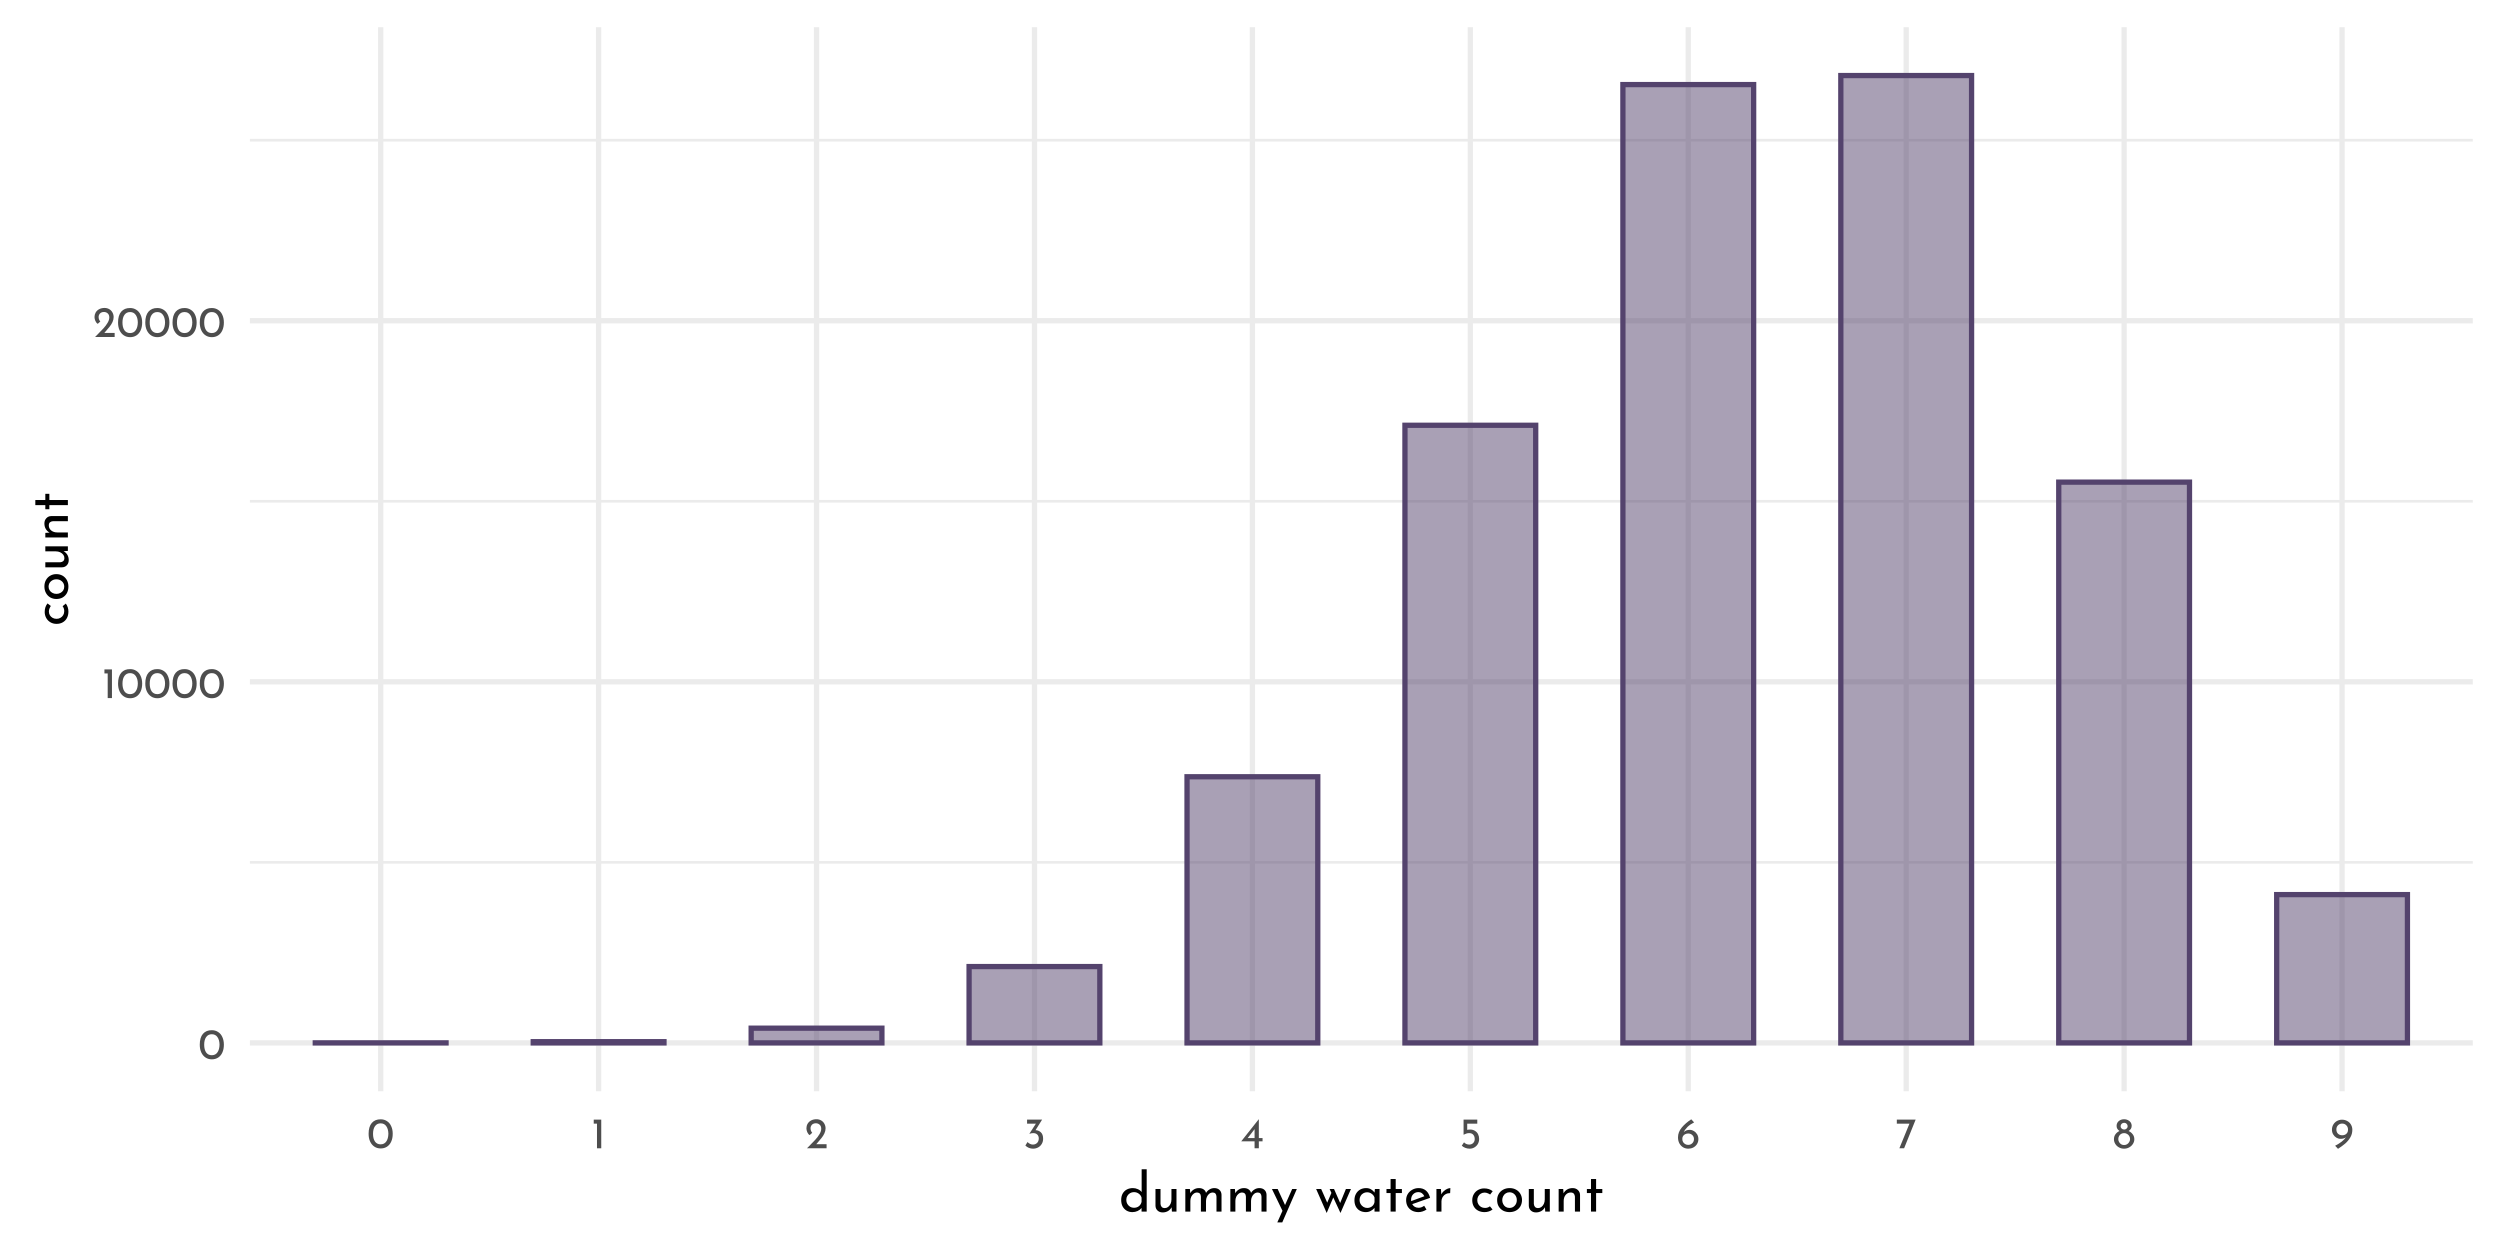
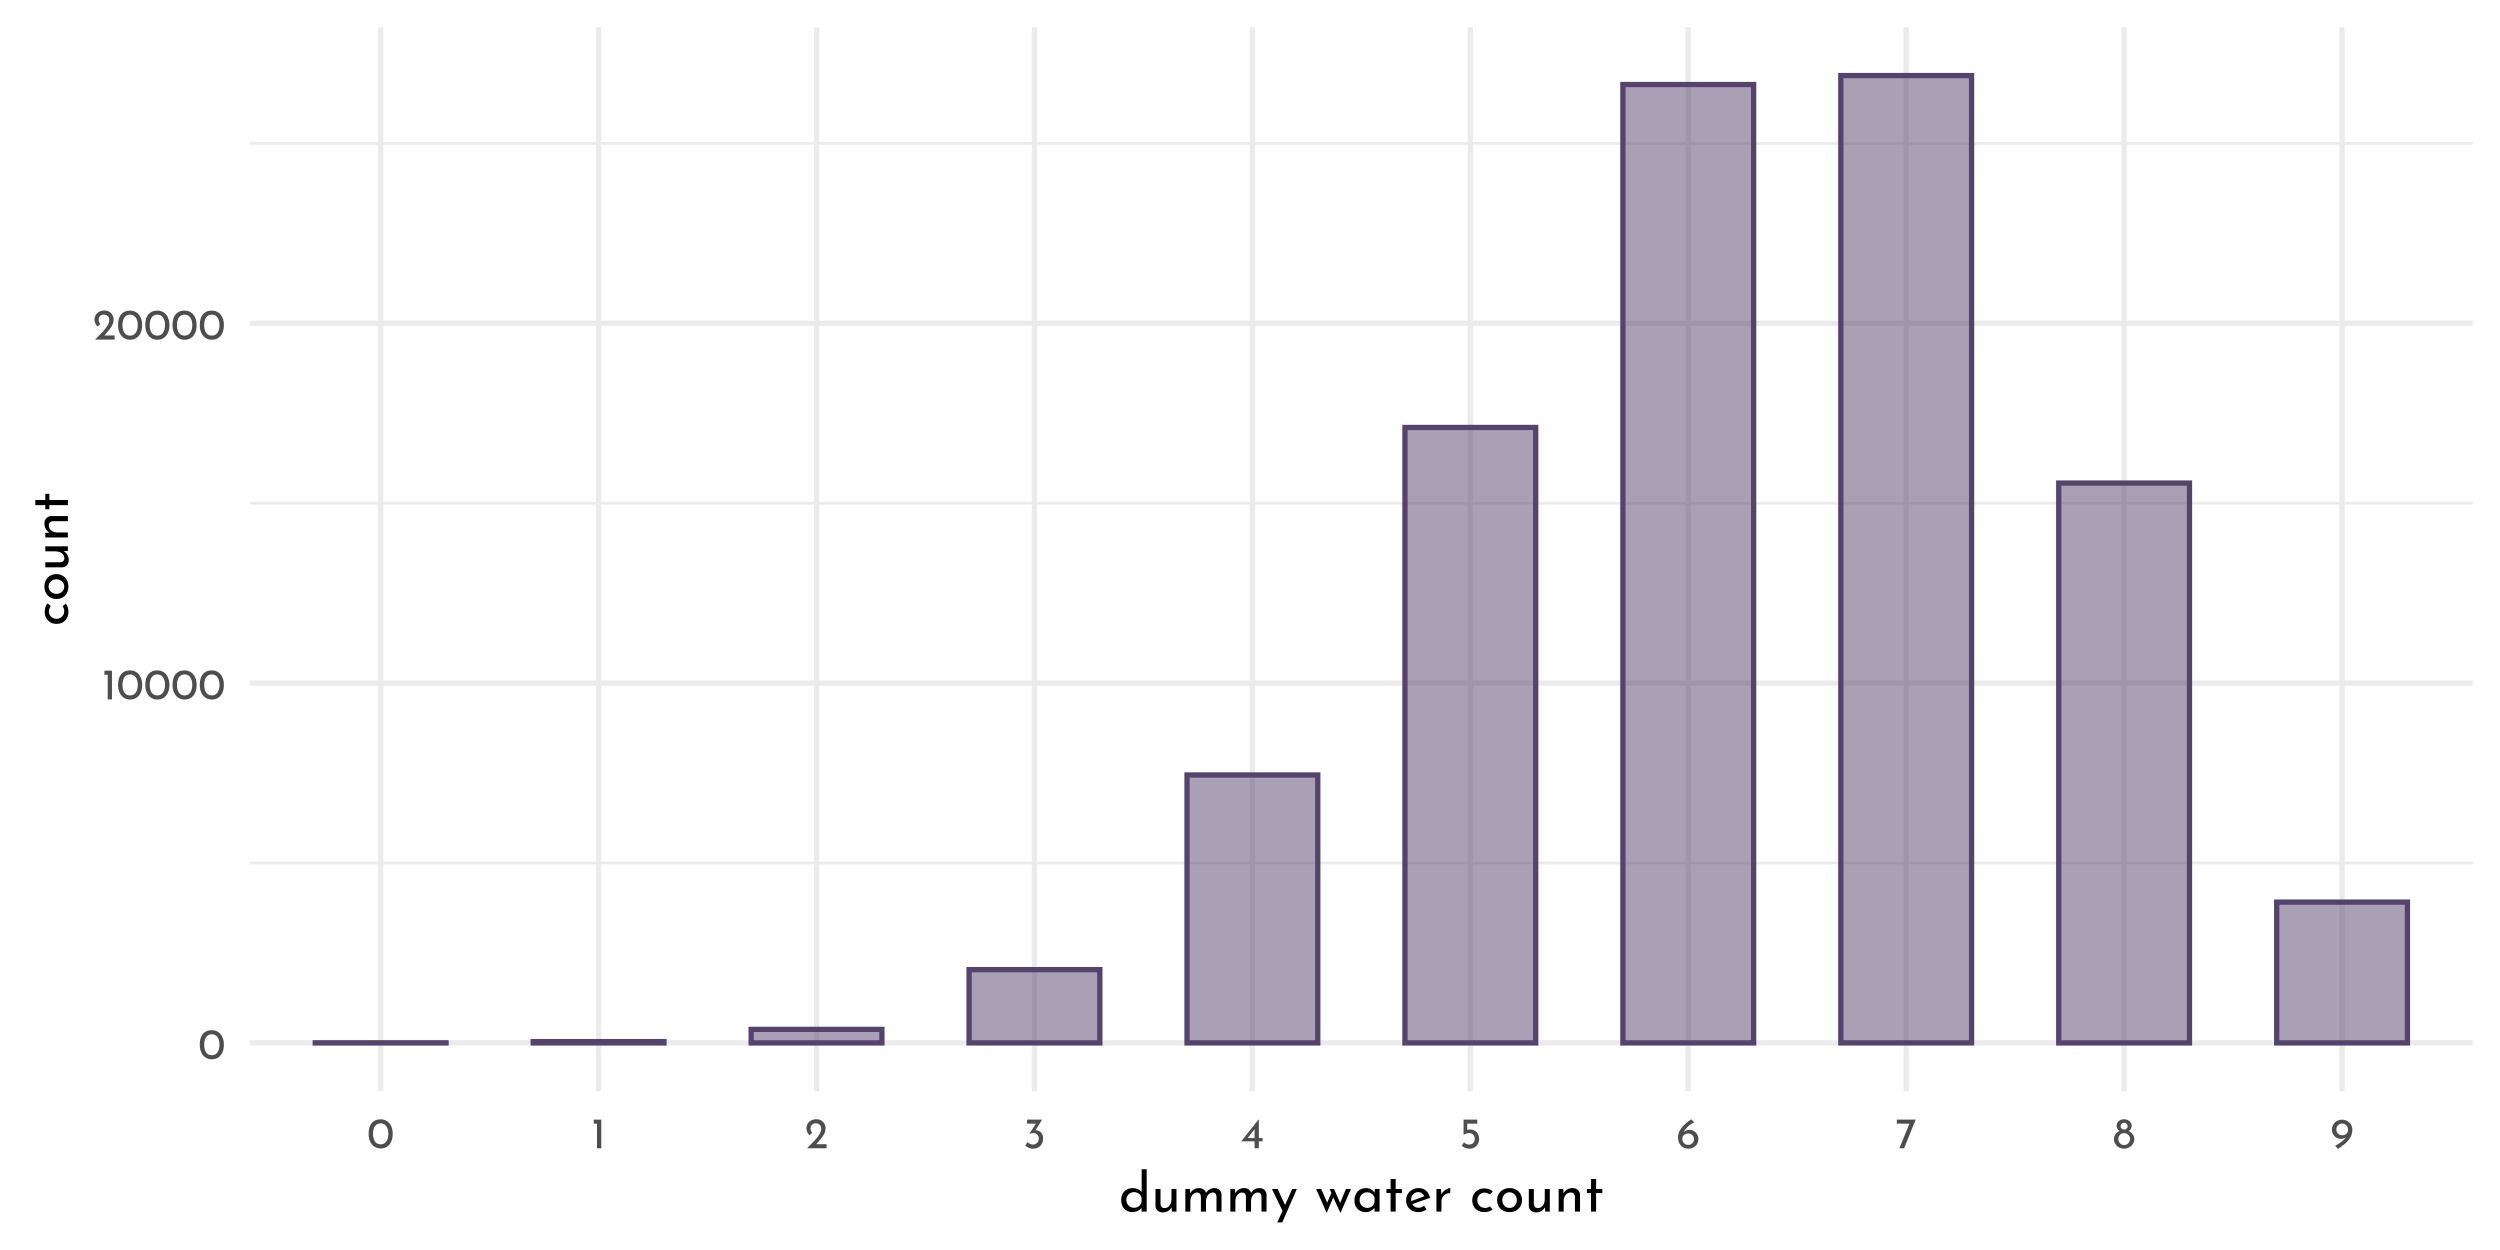
<svg xmlns="http://www.w3.org/2000/svg" xmlns:xlink="http://www.w3.org/1999/xlink" width="504pt" height="252pt" viewBox="0 0 504 252" version="1.1">
  <defs>
    <g>
      <symbol overflow="visible" id="glyph0-0">
        <path style="stroke:none;" d="" />
      </symbol>
      <symbol overflow="visible" id="glyph0-1">
        <path style="stroke:none;" d="M 2.75 0.031 C 2.27 0.031 1.848 -0.086 1.484 -0.328 C 1.117 -0.566 0.832 -0.906 0.625 -1.344 C 0.414 -1.789 0.312 -2.316 0.312 -2.922 C 0.312 -3.879 0.523 -4.609 0.953 -5.109 C 1.391 -5.609 1.988 -5.852 2.75 -5.844 C 3.219 -5.844 3.633 -5.723 4 -5.484 C 4.375 -5.254 4.66 -4.914 4.859 -4.469 C 5.066 -4.031 5.172 -3.516 5.172 -2.922 C 5.172 -2.305 5.066 -1.773 4.859 -1.328 C 4.66 -0.891 4.375 -0.551 4 -0.312 C 3.633 -0.082 3.219 0.031 2.75 0.031 Z M 2.734 -0.797 C 3.234 -0.797 3.613 -0.988 3.875 -1.375 C 4.145 -1.758 4.285 -2.281 4.297 -2.938 C 4.285 -3.57 4.145 -4.078 3.875 -4.453 C 3.613 -4.836 3.234 -5.031 2.734 -5.031 C 2.242 -5.031 1.863 -4.836 1.594 -4.453 C 1.332 -4.078 1.203 -3.566 1.203 -2.922 C 1.203 -2.266 1.332 -1.742 1.594 -1.359 C 1.863 -0.984 2.242 -0.797 2.734 -0.797 Z M 2.734 -0.797 " />
      </symbol>
      <symbol overflow="visible" id="glyph0-2">
        <path style="stroke:none;" d="M 1.984 -5.781 L 1.984 0 L 1.125 0 L 1.125 -4.969 L 0.469 -4.969 L 0.469 -5.781 Z M 1.984 -5.781 " />
      </symbol>
      <symbol overflow="visible" id="glyph0-3">
        <path style="stroke:none;" d="M 4.422 -0.828 L 4.422 0 L 0.469 0 L 0.766 -0.297 C 1.359 -0.891 1.82 -1.367 2.156 -1.734 C 2.5 -2.109 2.781 -2.484 3 -2.859 C 3.227 -3.242 3.344 -3.602 3.344 -3.938 C 3.344 -4.301 3.234 -4.578 3.016 -4.766 C 2.805 -4.953 2.551 -5.047 2.25 -5.047 C 2.008 -5.047 1.805 -4.992 1.641 -4.891 C 1.484 -4.785 1.367 -4.656 1.297 -4.5 C 1.223 -4.352 1.188 -4.207 1.188 -4.062 C 1.188 -3.688 1.301 -3.375 1.531 -3.125 L 1.016 -2.656 C 0.816 -2.77 0.656 -2.969 0.531 -3.25 C 0.414 -3.531 0.359 -3.789 0.359 -4.031 C 0.359 -4.352 0.438 -4.656 0.594 -4.938 C 0.758 -5.219 0.992 -5.441 1.297 -5.609 C 1.609 -5.773 1.973 -5.859 2.391 -5.859 C 2.742 -5.859 3.062 -5.773 3.344 -5.609 C 3.625 -5.441 3.836 -5.219 3.984 -4.938 C 4.141 -4.656 4.219 -4.348 4.219 -4.016 C 4.219 -3.68 4.141 -3.344 3.984 -3 C 3.828 -2.664 3.629 -2.352 3.391 -2.062 C 3.16 -1.77 2.852 -1.406 2.469 -0.969 L 2.344 -0.828 Z M 4.422 -0.828 " />
      </symbol>
      <symbol overflow="visible" id="glyph0-4">
        <path style="stroke:none;" d="M 2.516 -3.656 C 2.961 -3.633 3.328 -3.484 3.609 -3.203 C 3.898 -2.922 4.047 -2.492 4.047 -1.922 C 4.047 -1.523 3.953 -1.176 3.766 -0.875 C 3.586 -0.57 3.344 -0.336 3.031 -0.172 C 2.719 -0.004 2.375 0.078 2 0.078 C 1.719 0.078 1.438 0.02 1.156 -0.094 C 0.875 -0.219 0.645 -0.375 0.469 -0.562 L 0.906 -1.266 C 1.02 -1.129 1.176 -1.008 1.375 -0.906 C 1.57 -0.801 1.773 -0.75 1.984 -0.75 C 2.316 -0.75 2.598 -0.859 2.828 -1.078 C 3.055 -1.305 3.172 -1.609 3.172 -1.984 C 3.172 -2.305 3.07 -2.566 2.875 -2.766 C 2.676 -2.961 2.406 -3.062 2.062 -3.062 C 1.812 -3.062 1.562 -3.016 1.312 -2.922 L 1.297 -2.969 L 2.594 -4.969 L 0.812 -4.969 L 0.812 -5.781 L 3.844 -5.781 Z M 2.516 -3.656 " />
      </symbol>
      <symbol overflow="visible" id="glyph0-5">
        <path style="stroke:none;" d="M 4.406 -2.062 L 4.406 -1.406 L 3.656 -1.406 L 3.656 0 L 2.797 0 L 2.797 -1.406 L 0.109 -1.406 L 3.641 -5.859 L 3.656 -5.859 L 3.656 -2.062 Z M 2.797 -2.062 L 2.797 -3.859 L 1.406 -2.062 Z M 2.797 -2.062 " />
      </symbol>
      <symbol overflow="visible" id="glyph0-6">
        <path style="stroke:none;" d="M 2.266 -3.781 C 2.641 -3.781 2.961 -3.691 3.234 -3.516 C 3.516 -3.348 3.723 -3.125 3.859 -2.844 C 4.004 -2.562 4.078 -2.242 4.078 -1.891 C 4.078 -1.523 3.992 -1.191 3.828 -0.891 C 3.66 -0.598 3.43 -0.363 3.141 -0.188 C 2.848 -0.008 2.52 0.078 2.156 0.078 C 1.852 0.078 1.555 0.02 1.266 -0.094 C 0.984 -0.207 0.754 -0.352 0.578 -0.531 L 1.031 -1.203 C 1.145 -1.066 1.297 -0.957 1.484 -0.875 C 1.68 -0.789 1.879 -0.75 2.078 -0.75 C 2.398 -0.75 2.664 -0.852 2.875 -1.062 C 3.082 -1.27 3.188 -1.535 3.188 -1.859 C 3.188 -2.223 3.086 -2.516 2.891 -2.734 C 2.703 -2.953 2.426 -3.062 2.062 -3.062 C 1.863 -3.062 1.676 -3.031 1.5 -2.969 C 1.32 -2.914 1.133 -2.836 0.938 -2.734 L 0.938 -5.781 L 3.703 -5.781 L 3.703 -4.969 L 1.672 -4.969 L 1.672 -3.719 C 1.859 -3.758 2.055 -3.781 2.266 -3.781 Z M 2.266 -3.781 " />
      </symbol>
      <symbol overflow="visible" id="glyph0-7">
        <path style="stroke:none;" d="M 2.688 -3.719 C 2.988 -3.719 3.27 -3.633 3.531 -3.469 C 3.801 -3.312 4.02 -3.094 4.188 -2.812 C 4.352 -2.531 4.438 -2.211 4.438 -1.859 C 4.438 -1.484 4.344 -1.145 4.156 -0.844 C 3.969 -0.551 3.719 -0.32 3.406 -0.156 C 3.094 0 2.758 0.078 2.406 0.078 C 2.02 0.078 1.664 -0.016 1.344 -0.203 C 1.031 -0.398 0.781 -0.672 0.594 -1.016 C 0.414 -1.359 0.328 -1.758 0.328 -2.219 C 0.328 -2.914 0.578 -3.566 1.078 -4.172 C 1.578 -4.773 2.219 -5.332 3 -5.844 L 3.578 -5.219 C 3.047 -4.957 2.602 -4.656 2.25 -4.312 C 1.906 -3.969 1.648 -3.613 1.484 -3.25 C 1.785 -3.562 2.188 -3.719 2.688 -3.719 Z M 2.375 -0.688 C 2.707 -0.688 2.984 -0.797 3.203 -1.016 C 3.43 -1.234 3.547 -1.516 3.547 -1.859 C 3.547 -2.191 3.43 -2.461 3.203 -2.672 C 2.984 -2.879 2.707 -2.984 2.375 -2.984 C 2.164 -2.984 1.969 -2.938 1.781 -2.844 C 1.602 -2.758 1.461 -2.641 1.359 -2.484 C 1.254 -2.328 1.203 -2.16 1.203 -1.984 L 1.203 -1.828 C 1.203 -1.617 1.254 -1.426 1.359 -1.25 C 1.461 -1.082 1.602 -0.945 1.781 -0.844 C 1.969 -0.738 2.164 -0.688 2.375 -0.688 Z M 2.375 -0.688 " />
      </symbol>
      <symbol overflow="visible" id="glyph0-8">
        <path style="stroke:none;" d="M 4.062 -5.781 L 1.734 0 L 0.781 0 L 2.812 -4.969 L 0.266 -4.969 L 0.266 -5.781 Z M 4.062 -5.781 " />
      </symbol>
      <symbol overflow="visible" id="glyph0-9">
        <path style="stroke:none;" d="M 0.25 -1.828 C 0.25 -2.234 0.359 -2.578 0.578 -2.859 C 0.805 -3.148 1.07 -3.359 1.375 -3.484 C 1.188 -3.609 1.039 -3.754 0.938 -3.922 C 0.832 -4.086 0.781 -4.289 0.781 -4.531 C 0.781 -4.781 0.844 -5.004 0.969 -5.203 C 1.102 -5.41 1.285 -5.57 1.516 -5.688 C 1.742 -5.801 2.004 -5.859 2.297 -5.859 C 2.578 -5.859 2.832 -5.801 3.062 -5.688 C 3.301 -5.57 3.488 -5.414 3.625 -5.219 C 3.758 -5.02 3.828 -4.801 3.828 -4.562 C 3.828 -4.312 3.773 -4.102 3.672 -3.938 C 3.566 -3.77 3.41 -3.617 3.203 -3.484 C 3.523 -3.348 3.797 -3.133 4.016 -2.844 C 4.242 -2.562 4.359 -2.223 4.359 -1.828 C 4.359 -1.492 4.266 -1.18 4.078 -0.891 C 3.898 -0.598 3.648 -0.363 3.328 -0.188 C 3.016 -0.008 2.664 0.078 2.281 0.078 C 1.906 0.078 1.562 -0.008 1.25 -0.188 C 0.938 -0.363 0.691 -0.598 0.516 -0.891 C 0.336 -1.18 0.25 -1.492 0.25 -1.828 Z M 1.594 -4.438 C 1.594 -4.25 1.664 -4.094 1.812 -3.969 C 1.957 -3.844 2.125 -3.781 2.312 -3.781 C 2.5 -3.781 2.66 -3.844 2.797 -3.969 C 2.941 -4.094 3.016 -4.25 3.016 -4.438 C 3.016 -4.633 2.945 -4.801 2.812 -4.938 C 2.676 -5.07 2.508 -5.141 2.312 -5.141 C 2.113 -5.141 1.941 -5.07 1.797 -4.938 C 1.66 -4.801 1.594 -4.633 1.594 -4.438 Z M 1.125 -1.859 C 1.125 -1.648 1.176 -1.453 1.281 -1.266 C 1.383 -1.078 1.523 -0.926 1.703 -0.812 C 1.879 -0.707 2.07 -0.656 2.281 -0.656 C 2.5 -0.656 2.703 -0.707 2.891 -0.812 C 3.078 -0.926 3.223 -1.078 3.328 -1.266 C 3.441 -1.453 3.5 -1.648 3.5 -1.859 C 3.5 -2.078 3.445 -2.273 3.344 -2.453 C 3.238 -2.641 3.094 -2.785 2.906 -2.891 C 2.719 -3.004 2.52 -3.062 2.312 -3.062 C 2.094 -3.062 1.891 -3.008 1.703 -2.906 C 1.523 -2.801 1.383 -2.656 1.281 -2.469 C 1.176 -2.281 1.125 -2.078 1.125 -1.859 Z M 1.125 -1.859 " />
      </symbol>
      <symbol overflow="visible" id="glyph0-10">
        <path style="stroke:none;" d="M 2.359 -5.766 C 2.742 -5.766 3.094 -5.676 3.406 -5.5 C 3.727 -5.332 3.977 -5.094 4.156 -4.781 C 4.344 -4.469 4.438 -4.117 4.438 -3.734 C 4.438 -3.16 4.297 -2.641 4.016 -2.172 C 3.742 -1.711 3.41 -1.312 3.016 -0.969 C 2.617 -0.625 2.129 -0.266 1.547 0.109 L 0.969 -0.516 C 1.477 -0.773 1.922 -1.051 2.297 -1.344 C 2.68 -1.645 2.969 -1.941 3.156 -2.234 C 2.883 -2.016 2.523 -1.906 2.078 -1.906 C 1.773 -1.906 1.488 -1.984 1.219 -2.141 C 0.957 -2.305 0.742 -2.523 0.578 -2.797 C 0.41 -3.078 0.328 -3.391 0.328 -3.734 C 0.328 -4.141 0.422 -4.492 0.609 -4.797 C 0.797 -5.109 1.047 -5.348 1.359 -5.516 C 1.672 -5.68 2.004 -5.766 2.359 -5.766 Z M 1.219 -3.797 C 1.219 -3.441 1.328 -3.156 1.547 -2.938 C 1.773 -2.727 2.055 -2.625 2.391 -2.625 C 2.734 -2.625 3.016 -2.723 3.234 -2.922 C 3.453 -3.129 3.562 -3.383 3.562 -3.688 L 3.562 -3.859 C 3.551 -4.172 3.43 -4.438 3.203 -4.656 C 2.984 -4.875 2.711 -4.984 2.391 -4.984 C 2.055 -4.984 1.773 -4.867 1.547 -4.641 C 1.328 -4.422 1.219 -4.141 1.219 -3.797 Z M 1.219 -3.797 " />
      </symbol>
      <symbol overflow="visible" id="glyph1-0">
        <path style="stroke:none;" d="" />
      </symbol>
      <symbol overflow="visible" id="glyph1-1">
        <path style="stroke:none;" d="M 5.641 -8.531 L 5.641 0 L 4.609 0 L 4.609 -0.719 C 4.391 -0.457 4.117 -0.254 3.797 -0.109 C 3.484 0.035 3.133 0.109 2.75 0.109 C 2.32 0.109 1.938 0.008 1.594 -0.188 C 1.25 -0.395 0.977 -0.68 0.781 -1.047 C 0.594 -1.422 0.5 -1.852 0.5 -2.344 C 0.5 -2.832 0.598 -3.258 0.797 -3.625 C 1.004 -3.988 1.285 -4.266 1.641 -4.453 C 2.004 -4.641 2.414 -4.734 2.875 -4.734 C 3.219 -4.734 3.547 -4.66 3.859 -4.516 C 4.18 -4.379 4.438 -4.188 4.625 -3.938 L 4.625 -8.531 Z M 3.062 -0.766 C 3.457 -0.766 3.789 -0.867 4.062 -1.078 C 4.344 -1.297 4.523 -1.586 4.609 -1.953 L 4.609 -2.812 C 4.523 -3.133 4.336 -3.398 4.047 -3.609 C 3.766 -3.816 3.438 -3.922 3.062 -3.922 C 2.789 -3.922 2.535 -3.852 2.297 -3.719 C 2.066 -3.582 1.879 -3.395 1.734 -3.156 C 1.598 -2.926 1.531 -2.66 1.531 -2.359 C 1.531 -2.055 1.598 -1.785 1.734 -1.547 C 1.879 -1.305 2.066 -1.113 2.297 -0.969 C 2.535 -0.832 2.789 -0.766 3.062 -0.766 Z M 3.062 -0.766 " />
      </symbol>
      <symbol overflow="visible" id="glyph1-2">
        <path style="stroke:none;" d="M 5.125 -4.547 L 5.125 0 L 4.203 0 L 4.141 -0.875 C 3.984 -0.562 3.742 -0.305 3.422 -0.109 C 3.098 0.078 2.738 0.172 2.344 0.172 C 1.926 0.172 1.582 0.047 1.312 -0.203 C 1.039 -0.453 0.898 -0.781 0.891 -1.188 L 0.891 -4.547 L 1.906 -4.547 L 1.906 -1.547 C 1.926 -1.297 2.004 -1.094 2.141 -0.938 C 2.273 -0.789 2.477 -0.711 2.75 -0.703 C 3 -0.703 3.223 -0.773 3.422 -0.922 C 3.629 -1.078 3.797 -1.285 3.922 -1.547 C 4.047 -1.816 4.109 -2.113 4.109 -2.438 L 4.109 -4.547 Z M 5.125 -4.547 " />
      </symbol>
      <symbol overflow="visible" id="glyph1-3">
        <path style="stroke:none;" d="M 6.734 -4.734 C 7.172 -4.734 7.52 -4.609 7.781 -4.359 C 8.039 -4.117 8.176 -3.789 8.188 -3.375 L 8.188 0 L 7.172 0 L 7.172 -3 C 7.148 -3.539 6.91 -3.82 6.453 -3.844 C 6.18 -3.844 5.941 -3.766 5.734 -3.609 C 5.523 -3.453 5.363 -3.242 5.25 -2.984 C 5.133 -2.734 5.07 -2.461 5.062 -2.172 L 5.062 0 L 4.031 0 L 4.031 -3 C 4.008 -3.539 3.758 -3.82 3.281 -3.844 C 3.02 -3.844 2.785 -3.766 2.578 -3.609 C 2.367 -3.453 2.203 -3.242 2.078 -2.984 C 1.961 -2.723 1.906 -2.445 1.906 -2.156 L 1.906 0 L 0.891 0 L 0.891 -4.547 L 1.812 -4.547 L 1.891 -3.703 C 2.066 -4.023 2.305 -4.273 2.609 -4.453 C 2.91 -4.641 3.258 -4.734 3.656 -4.734 C 4.02 -4.734 4.328 -4.645 4.578 -4.469 C 4.828 -4.301 4.988 -4.066 5.062 -3.766 C 5.25 -4.066 5.488 -4.301 5.781 -4.469 C 6.07 -4.645 6.391 -4.734 6.734 -4.734 Z M 6.734 -4.734 " />
      </symbol>
      <symbol overflow="visible" id="glyph1-4">
        <path style="stroke:none;" d="M 5.219 -4.547 L 2.281 2.188 L 1.281 2.188 L 2.328 -0.156 L 0.203 -4.547 L 1.359 -4.547 L 2.844 -1.312 L 4.281 -4.547 Z M 5.219 -4.547 " />
      </symbol>
      <symbol overflow="visible" id="glyph1-5">
        <path style="stroke:none;" d="" />
      </symbol>
      <symbol overflow="visible" id="glyph1-6">
        <path style="stroke:none;" d="M 7.219 -4.547 L 5.109 0.281 L 3.656 -2.844 L 2.328 0.281 L 0.203 -4.547 L 1.219 -4.547 L 2.438 -1.797 L 3.281 -3.766 L 2.922 -4.547 L 3.812 -4.547 L 5.047 -1.734 L 6.203 -4.547 Z M 7.219 -4.547 " />
      </symbol>
      <symbol overflow="visible" id="glyph1-7">
        <path style="stroke:none;" d="M 5.562 -4.547 L 5.562 0 L 4.547 0 L 4.547 -0.75 C 4.379 -0.531 4.141 -0.332 3.828 -0.156 C 3.523 0.02 3.18 0.109 2.797 0.109 C 2.359 0.109 1.961 0.016 1.609 -0.172 C 1.266 -0.359 0.992 -0.629 0.797 -0.984 C 0.598 -1.348 0.5 -1.781 0.5 -2.281 C 0.5 -2.781 0.602 -3.211 0.812 -3.578 C 1.02 -3.953 1.301 -4.238 1.656 -4.438 C 2.008 -4.633 2.406 -4.734 2.844 -4.734 C 3.227 -4.734 3.562 -4.648 3.844 -4.484 C 4.133 -4.316 4.367 -4.098 4.547 -3.828 L 4.625 -4.547 Z M 3.062 -0.734 C 3.438 -0.734 3.758 -0.836 4.031 -1.047 C 4.301 -1.254 4.473 -1.539 4.547 -1.906 L 4.547 -2.812 C 4.453 -3.125 4.266 -3.379 3.984 -3.578 C 3.711 -3.785 3.395 -3.891 3.031 -3.891 C 2.758 -3.891 2.508 -3.82 2.281 -3.688 C 2.051 -3.562 1.867 -3.379 1.734 -3.141 C 1.598 -2.898 1.531 -2.629 1.531 -2.328 C 1.531 -2.035 1.598 -1.77 1.734 -1.531 C 1.879 -1.289 2.066 -1.098 2.297 -0.953 C 2.535 -0.805 2.789 -0.734 3.062 -0.734 Z M 3.062 -0.734 " />
      </symbol>
      <symbol overflow="visible" id="glyph1-8">
        <path style="stroke:none;" d="M 2.359 -6.562 L 2.359 -4.547 L 3.609 -4.547 L 3.609 -3.734 L 2.359 -3.734 L 2.359 0 L 1.328 0 L 1.328 -3.734 L 0.5 -3.734 L 0.5 -4.547 L 1.328 -4.547 L 1.328 -6.562 Z M 2.359 -6.562 " />
      </symbol>
      <symbol overflow="visible" id="glyph1-9">
        <path style="stroke:none;" d="M 3.031 -0.766 C 3.406 -0.766 3.773 -0.898 4.141 -1.172 L 4.609 -0.406 C 4.367 -0.25 4.109 -0.125 3.828 -0.031 C 3.547 0.062 3.27 0.109 3 0.109 C 2.5 0.109 2.055 0.004 1.672 -0.203 C 1.297 -0.41 1.004 -0.695 0.797 -1.062 C 0.598 -1.426 0.5 -1.844 0.5 -2.312 C 0.5 -2.758 0.609 -3.164 0.828 -3.531 C 1.055 -3.906 1.363 -4.195 1.75 -4.406 C 2.133 -4.625 2.562 -4.734 3.031 -4.734 C 3.625 -4.734 4.117 -4.562 4.516 -4.219 C 4.91 -3.875 5.18 -3.391 5.328 -2.766 L 1.734 -1.5 C 1.859 -1.27 2.031 -1.086 2.25 -0.953 C 2.477 -0.828 2.738 -0.766 3.031 -0.766 Z M 2.953 -3.922 C 2.535 -3.922 2.188 -3.773 1.906 -3.484 C 1.633 -3.191 1.5 -2.816 1.5 -2.359 C 1.5 -2.254 1.504 -2.172 1.516 -2.109 L 4.172 -3.094 C 4.055 -3.344 3.898 -3.539 3.703 -3.688 C 3.504 -3.844 3.254 -3.922 2.953 -3.922 Z M 2.953 -3.922 " />
      </symbol>
      <symbol overflow="visible" id="glyph1-10">
        <path style="stroke:none;" d="M 1.875 -3.469 C 2 -3.719 2.164 -3.938 2.375 -4.125 C 2.594 -4.32 2.82 -4.473 3.062 -4.578 C 3.312 -4.68 3.523 -4.734 3.703 -4.734 L 3.656 -3.719 C 3.332 -3.727 3.035 -3.66 2.766 -3.516 C 2.492 -3.367 2.281 -3.164 2.125 -2.906 C 1.977 -2.645 1.906 -2.367 1.906 -2.078 L 1.906 0 L 0.891 0 L 0.891 -4.547 L 1.797 -4.547 Z M 1.875 -3.469 " />
      </symbol>
      <symbol overflow="visible" id="glyph1-11">
        <path style="stroke:none;" d="M 4.594 -0.422 C 4.383 -0.254 4.141 -0.125 3.859 -0.031 C 3.578 0.062 3.285 0.109 2.984 0.109 C 2.492 0.109 2.062 0.008 1.688 -0.188 C 1.312 -0.383 1.02 -0.664 0.812 -1.031 C 0.602 -1.395 0.5 -1.812 0.5 -2.281 C 0.5 -2.75 0.609 -3.164 0.828 -3.531 C 1.047 -3.895 1.336 -4.176 1.703 -4.375 C 2.066 -4.57 2.461 -4.672 2.891 -4.672 C 3.586 -4.672 4.164 -4.484 4.625 -4.109 L 4.109 -3.438 C 3.961 -3.539 3.789 -3.629 3.594 -3.703 C 3.406 -3.785 3.203 -3.828 2.984 -3.828 C 2.711 -3.828 2.461 -3.758 2.234 -3.625 C 2.016 -3.488 1.836 -3.301 1.703 -3.062 C 1.578 -2.832 1.516 -2.57 1.516 -2.281 C 1.516 -2 1.582 -1.738 1.719 -1.5 C 1.852 -1.27 2.035 -1.082 2.266 -0.938 C 2.504 -0.801 2.773 -0.734 3.078 -0.734 C 3.453 -0.734 3.781 -0.844 4.062 -1.062 Z M 4.594 -0.422 " />
      </symbol>
      <symbol overflow="visible" id="glyph1-12">
        <path style="stroke:none;" d="M 0.5 -2.328 C 0.5 -2.766 0.602 -3.172 0.812 -3.547 C 1.031 -3.922 1.332 -4.211 1.719 -4.422 C 2.102 -4.629 2.539 -4.734 3.031 -4.734 C 3.508 -4.734 3.938 -4.629 4.312 -4.422 C 4.695 -4.211 4.992 -3.922 5.203 -3.547 C 5.41 -3.18 5.516 -2.773 5.516 -2.328 C 5.516 -1.867 5.41 -1.453 5.203 -1.078 C 4.992 -0.711 4.695 -0.422 4.312 -0.203 C 3.926 0.004 3.488 0.109 3 0.109 C 2.52 0.109 2.086 0.008 1.703 -0.188 C 1.328 -0.395 1.031 -0.68 0.812 -1.047 C 0.602 -1.41 0.5 -1.836 0.5 -2.328 Z M 1.531 -2.312 C 1.531 -2.02 1.594 -1.754 1.719 -1.516 C 1.844 -1.273 2.016 -1.082 2.234 -0.938 C 2.461 -0.801 2.711 -0.734 2.984 -0.734 C 3.41 -0.734 3.766 -0.883 4.047 -1.188 C 4.328 -1.488 4.469 -1.863 4.469 -2.312 C 4.469 -2.758 4.328 -3.133 4.047 -3.438 C 3.766 -3.738 3.41 -3.891 2.984 -3.891 C 2.711 -3.891 2.461 -3.816 2.234 -3.672 C 2.016 -3.535 1.844 -3.344 1.719 -3.094 C 1.594 -2.852 1.531 -2.594 1.531 -2.312 Z M 1.531 -2.312 " />
      </symbol>
      <symbol overflow="visible" id="glyph1-13">
        <path style="stroke:none;" d="M 3.719 -4.734 C 4.145 -4.734 4.492 -4.602 4.766 -4.344 C 5.047 -4.094 5.191 -3.766 5.203 -3.359 L 5.203 0 L 4.172 0 L 4.172 -3.016 C 4.148 -3.273 4.07 -3.477 3.938 -3.625 C 3.801 -3.77 3.594 -3.844 3.312 -3.844 C 2.906 -3.844 2.566 -3.68 2.297 -3.359 C 2.035 -3.035 1.906 -2.629 1.906 -2.141 L 1.906 0 L 0.891 0 L 0.891 -4.547 L 1.812 -4.547 L 1.875 -3.672 C 2.039 -4.004 2.285 -4.266 2.609 -4.453 C 2.93 -4.641 3.301 -4.734 3.719 -4.734 Z M 3.719 -4.734 " />
      </symbol>
      <symbol overflow="visible" id="glyph2-0">
        <path style="stroke:none;" d="" />
      </symbol>
      <symbol overflow="visible" id="glyph2-1">
        <path style="stroke:none;" d="M -0.422 -4.594 C -0.254 -4.383 -0.125 -4.141 -0.031 -3.859 C 0.062 -3.578 0.109 -3.285 0.109 -2.984 C 0.109 -2.492 0.008 -2.062 -0.188 -1.688 C -0.383 -1.312 -0.664 -1.02 -1.031 -0.812 C -1.395 -0.602 -1.812 -0.5 -2.281 -0.5 C -2.75 -0.5 -3.164 -0.609 -3.531 -0.828 C -3.895 -1.047 -4.176 -1.336 -4.375 -1.703 C -4.57 -2.066 -4.672 -2.461 -4.672 -2.891 C -4.672 -3.586 -4.484 -4.164 -4.109 -4.625 L -3.438 -4.109 C -3.539 -3.961 -3.629 -3.789 -3.703 -3.594 C -3.785 -3.406 -3.828 -3.203 -3.828 -2.984 C -3.828 -2.711 -3.758 -2.461 -3.625 -2.234 C -3.488 -2.016 -3.301 -1.836 -3.062 -1.703 C -2.832 -1.578 -2.57 -1.516 -2.281 -1.516 C -2 -1.516 -1.738 -1.582 -1.5 -1.719 C -1.27 -1.852 -1.082 -2.035 -0.938 -2.266 C -0.801 -2.504 -0.734 -2.773 -0.734 -3.078 C -0.734 -3.453 -0.844 -3.781 -1.062 -4.062 Z M -0.422 -4.594 " />
      </symbol>
      <symbol overflow="visible" id="glyph2-2">
        <path style="stroke:none;" d="M -2.328 -0.5 C -2.766 -0.5 -3.172 -0.602 -3.547 -0.812 C -3.922 -1.031 -4.211 -1.332 -4.422 -1.719 C -4.629 -2.102 -4.734 -2.539 -4.734 -3.031 C -4.734 -3.508 -4.629 -3.938 -4.422 -4.312 C -4.211 -4.695 -3.922 -4.992 -3.547 -5.203 C -3.18 -5.41 -2.773 -5.516 -2.328 -5.516 C -1.867 -5.516 -1.453 -5.41 -1.078 -5.203 C -0.711 -4.992 -0.422 -4.695 -0.203 -4.312 C 0.004 -3.926 0.109 -3.488 0.109 -3 C 0.109 -2.52 0.008 -2.086 -0.188 -1.703 C -0.395 -1.328 -0.68 -1.031 -1.047 -0.812 C -1.41 -0.602 -1.836 -0.5 -2.328 -0.5 Z M -2.312 -1.531 C -2.02 -1.531 -1.754 -1.594 -1.516 -1.719 C -1.273 -1.844 -1.082 -2.016 -0.938 -2.234 C -0.801 -2.461 -0.734 -2.711 -0.734 -2.984 C -0.734 -3.41 -0.883 -3.766 -1.188 -4.047 C -1.488 -4.328 -1.863 -4.469 -2.312 -4.469 C -2.758 -4.469 -3.133 -4.328 -3.438 -4.047 C -3.738 -3.766 -3.891 -3.41 -3.891 -2.984 C -3.891 -2.711 -3.816 -2.461 -3.672 -2.234 C -3.535 -2.016 -3.344 -1.844 -3.094 -1.719 C -2.852 -1.594 -2.594 -1.531 -2.312 -1.531 Z M -2.312 -1.531 " />
      </symbol>
      <symbol overflow="visible" id="glyph2-3">
        <path style="stroke:none;" d="M -4.547 -5.125 L 0 -5.125 L 0 -4.203 L -0.875 -4.141 C -0.562 -3.984 -0.305 -3.742 -0.109 -3.422 C 0.078 -3.098 0.172 -2.738 0.172 -2.344 C 0.172 -1.926 0.047 -1.582 -0.203 -1.312 C -0.453 -1.039 -0.781 -0.898 -1.188 -0.891 L -4.547 -0.891 L -4.547 -1.906 L -1.547 -1.906 C -1.297 -1.926 -1.094 -2.004 -0.938 -2.141 C -0.789 -2.273 -0.711 -2.477 -0.703 -2.75 C -0.703 -3 -0.773 -3.223 -0.922 -3.422 C -1.078 -3.629 -1.285 -3.797 -1.547 -3.922 C -1.816 -4.047 -2.113 -4.109 -2.438 -4.109 L -4.547 -4.109 Z M -4.547 -5.125 " />
      </symbol>
      <symbol overflow="visible" id="glyph2-4">
        <path style="stroke:none;" d="M -4.734 -3.719 C -4.734 -4.145 -4.602 -4.492 -4.344 -4.766 C -4.094 -5.047 -3.766 -5.191 -3.359 -5.203 L 0 -5.203 L 0 -4.172 L -3.016 -4.172 C -3.273 -4.148 -3.477 -4.07 -3.625 -3.938 C -3.77 -3.801 -3.844 -3.594 -3.844 -3.312 C -3.844 -2.906 -3.68 -2.566 -3.359 -2.297 C -3.035 -2.035 -2.629 -1.906 -2.141 -1.906 L 0 -1.906 L 0 -0.891 L -4.547 -0.891 L -4.547 -1.812 L -3.672 -1.875 C -4.004 -2.039 -4.266 -2.285 -4.453 -2.609 C -4.641 -2.93 -4.734 -3.301 -4.734 -3.719 Z M -4.734 -3.719 " />
      </symbol>
      <symbol overflow="visible" id="glyph2-5">
        <path style="stroke:none;" d="M -6.562 -2.359 L -4.547 -2.359 L -4.547 -3.609 L -3.734 -3.609 L -3.734 -2.359 L 0 -2.359 L 0 -1.328 L -3.734 -1.328 L -3.734 -0.5 L -4.547 -0.5 L -4.547 -1.328 L -6.562 -1.328 Z M -6.562 -2.359 " />
      </symbol>
    </g>
    <clipPath id="clip1">
      <path d="M 50.383 173 L 498.52 173 L 498.52 175 L 50.383 175 Z M 50.383 173 " />
    </clipPath>
    <clipPath id="clip2">
-       <path d="M 50.383 100 L 498.52 100 L 498.52 102 L 50.383 102 Z M 50.383 100 " />
+       <path d="M 50.383 101 L 498.52 101 L 498.52 102 L 50.383 102 Z M 50.383 101 " />
    </clipPath>
    <clipPath id="clip3">
-       <path d="M 50.383 27 L 498.52 27 L 498.52 29 L 50.383 29 Z M 50.383 27 " />
+       <path d="M 50.383 28 L 498.52 28 L 498.52 30 L 50.383 30 Z M 50.383 28 " />
    </clipPath>
    <clipPath id="clip4">
      <path d="M 50.383 209 L 498.52 209 L 498.52 211 L 50.383 211 Z M 50.383 209 " />
    </clipPath>
    <clipPath id="clip5">
-       <path d="M 50.383 136 L 498.52 136 L 498.52 138 L 50.383 138 Z M 50.383 136 " />
+       <path d="M 50.383 137 L 498.52 137 L 498.52 139 L 50.383 139 Z M 50.383 137 " />
    </clipPath>
    <clipPath id="clip6">
      <path d="M 50.383 64 L 498.52 64 L 498.52 66 L 50.383 66 Z M 50.383 64 " />
    </clipPath>
    <clipPath id="clip7">
      <path d="M 76 5.48 L 78 5.48 L 78 220 L 76 220 Z M 76 5.48 " />
    </clipPath>
    <clipPath id="clip8">
      <path d="M 120 5.48 L 122 5.48 L 122 220 L 120 220 Z M 120 5.48 " />
    </clipPath>
    <clipPath id="clip9">
      <path d="M 164 5.48 L 166 5.48 L 166 220 L 164 220 Z M 164 5.48 " />
    </clipPath>
    <clipPath id="clip10">
      <path d="M 208 5.48 L 210 5.48 L 210 220 L 208 220 Z M 208 5.48 " />
    </clipPath>
    <clipPath id="clip11">
      <path d="M 251 5.48 L 254 5.48 L 254 220 L 251 220 Z M 251 5.48 " />
    </clipPath>
    <clipPath id="clip12">
      <path d="M 295 5.48 L 297 5.48 L 297 220 L 295 220 Z M 295 5.48 " />
    </clipPath>
    <clipPath id="clip13">
      <path d="M 339 5.48 L 341 5.48 L 341 220 L 339 220 Z M 339 5.48 " />
    </clipPath>
    <clipPath id="clip14">
      <path d="M 383 5.48 L 385 5.48 L 385 220 L 383 220 Z M 383 5.48 " />
    </clipPath>
    <clipPath id="clip15">
      <path d="M 427 5.48 L 429 5.48 L 429 220 L 427 220 Z M 427 5.48 " />
    </clipPath>
    <clipPath id="clip16">
      <path d="M 471 5.48 L 473 5.48 L 473 220 L 471 220 Z M 471 5.48 " />
    </clipPath>
  </defs>
  <g id="surface69">
    <rect x="0" y="0" width="504" height="252" style="fill:rgb(100%,100%,100%);fill-opacity:1;stroke:none;" />
    <g clip-path="url(#clip1)" clip-rule="nonzero">
-       <path style="fill:none;stroke-width:0.533;stroke-linecap:butt;stroke-linejoin:round;stroke:rgb(92.157%,92.157%,92.157%);stroke-opacity:1;stroke-miterlimit:10;" d="M 50.383 173.852 L 498.52 173.852 " />
+       <path style="fill:none;stroke-width:0.533;stroke-linecap:butt;stroke-linejoin:round;stroke:rgb(92.157%,92.157%,92.157%);stroke-opacity:1;stroke-miterlimit:10;" d="M 50.383 173.98 L 498.52 173.98 " />
    </g>
    <g clip-path="url(#clip2)" clip-rule="nonzero">
-       <path style="fill:none;stroke-width:0.533;stroke-linecap:butt;stroke-linejoin:round;stroke:rgb(92.157%,92.157%,92.157%);stroke-opacity:1;stroke-miterlimit:10;" d="M 50.383 101.055 L 498.52 101.055 " />
+       <path style="fill:none;stroke-width:0.533;stroke-linecap:butt;stroke-linejoin:round;stroke:rgb(92.157%,92.157%,92.157%);stroke-opacity:1;stroke-miterlimit:10;" d="M 50.383 101.445 L 498.52 101.445 " />
    </g>
    <g clip-path="url(#clip3)" clip-rule="nonzero">
-       <path style="fill:none;stroke-width:0.533;stroke-linecap:butt;stroke-linejoin:round;stroke:rgb(92.157%,92.157%,92.157%);stroke-opacity:1;stroke-miterlimit:10;" d="M 50.383 28.262 L 498.52 28.262 " />
+       <path style="fill:none;stroke-width:0.533;stroke-linecap:butt;stroke-linejoin:round;stroke:rgb(92.157%,92.157%,92.157%);stroke-opacity:1;stroke-miterlimit:10;" d="M 50.383 28.91 L 498.52 28.91 " />
    </g>
    <g clip-path="url(#clip4)" clip-rule="nonzero">
      <path style="fill:none;stroke-width:1.067;stroke-linecap:butt;stroke-linejoin:round;stroke:rgb(92.157%,92.157%,92.157%);stroke-opacity:1;stroke-miterlimit:10;" d="M 50.383 210.25 L 498.52 210.25 " />
    </g>
    <g clip-path="url(#clip5)" clip-rule="nonzero">
-       <path style="fill:none;stroke-width:1.067;stroke-linecap:butt;stroke-linejoin:round;stroke:rgb(92.157%,92.157%,92.157%);stroke-opacity:1;stroke-miterlimit:10;" d="M 50.383 137.453 L 498.52 137.453 " />
+       <path style="fill:none;stroke-width:1.067;stroke-linecap:butt;stroke-linejoin:round;stroke:rgb(92.157%,92.157%,92.157%);stroke-opacity:1;stroke-miterlimit:10;" d="M 50.383 137.715 L 498.52 137.715 " />
    </g>
    <g clip-path="url(#clip6)" clip-rule="nonzero">
-       <path style="fill:none;stroke-width:1.067;stroke-linecap:butt;stroke-linejoin:round;stroke:rgb(92.157%,92.157%,92.157%);stroke-opacity:1;stroke-miterlimit:10;" d="M 50.383 64.66 L 498.52 64.66 " />
+       <path style="fill:none;stroke-width:1.067;stroke-linecap:butt;stroke-linejoin:round;stroke:rgb(92.157%,92.157%,92.157%);stroke-opacity:1;stroke-miterlimit:10;" d="M 50.383 65.18 L 498.52 65.18 " />
    </g>
    <g clip-path="url(#clip7)" clip-rule="nonzero">
      <path style="fill:none;stroke-width:1.067;stroke-linecap:butt;stroke-linejoin:round;stroke:rgb(92.157%,92.157%,92.157%);stroke-opacity:1;stroke-miterlimit:10;" d="M 76.746 220 L 76.746 5.48 " />
    </g>
    <g clip-path="url(#clip8)" clip-rule="nonzero">
      <path style="fill:none;stroke-width:1.067;stroke-linecap:butt;stroke-linejoin:round;stroke:rgb(92.157%,92.157%,92.157%);stroke-opacity:1;stroke-miterlimit:10;" d="M 120.68 220 L 120.68 5.48 " />
    </g>
    <g clip-path="url(#clip9)" clip-rule="nonzero">
      <path style="fill:none;stroke-width:1.067;stroke-linecap:butt;stroke-linejoin:round;stroke:rgb(92.157%,92.157%,92.157%);stroke-opacity:1;stroke-miterlimit:10;" d="M 164.613 220 L 164.613 5.48 " />
    </g>
    <g clip-path="url(#clip10)" clip-rule="nonzero">
      <path style="fill:none;stroke-width:1.067;stroke-linecap:butt;stroke-linejoin:round;stroke:rgb(92.157%,92.157%,92.157%);stroke-opacity:1;stroke-miterlimit:10;" d="M 208.551 220 L 208.551 5.48 " />
    </g>
    <g clip-path="url(#clip11)" clip-rule="nonzero">
      <path style="fill:none;stroke-width:1.067;stroke-linecap:butt;stroke-linejoin:round;stroke:rgb(92.157%,92.157%,92.157%);stroke-opacity:1;stroke-miterlimit:10;" d="M 252.484 220 L 252.484 5.48 " />
    </g>
    <g clip-path="url(#clip12)" clip-rule="nonzero">
      <path style="fill:none;stroke-width:1.067;stroke-linecap:butt;stroke-linejoin:round;stroke:rgb(92.157%,92.157%,92.157%);stroke-opacity:1;stroke-miterlimit:10;" d="M 296.418 220 L 296.418 5.48 " />
    </g>
    <g clip-path="url(#clip13)" clip-rule="nonzero">
      <path style="fill:none;stroke-width:1.067;stroke-linecap:butt;stroke-linejoin:round;stroke:rgb(92.157%,92.157%,92.157%);stroke-opacity:1;stroke-miterlimit:10;" d="M 340.355 220 L 340.355 5.48 " />
    </g>
    <g clip-path="url(#clip14)" clip-rule="nonzero">
      <path style="fill:none;stroke-width:1.067;stroke-linecap:butt;stroke-linejoin:round;stroke:rgb(92.157%,92.157%,92.157%);stroke-opacity:1;stroke-miterlimit:10;" d="M 384.289 220 L 384.289 5.48 " />
    </g>
    <g clip-path="url(#clip15)" clip-rule="nonzero">
      <path style="fill:none;stroke-width:1.067;stroke-linecap:butt;stroke-linejoin:round;stroke:rgb(92.157%,92.157%,92.157%);stroke-opacity:1;stroke-miterlimit:10;" d="M 428.223 220 L 428.223 5.48 " />
    </g>
    <g clip-path="url(#clip16)" clip-rule="nonzero">
      <path style="fill:none;stroke-width:1.067;stroke-linecap:butt;stroke-linejoin:round;stroke:rgb(92.157%,92.157%,92.157%);stroke-opacity:1;stroke-miterlimit:10;" d="M 472.16 220 L 472.16 5.48 " />
    </g>
-     <path style="fill-rule:nonzero;fill:rgb(32.941%,26.275%,42.745%);fill-opacity:0.502;stroke-width:1.067;stroke-linecap:square;stroke-linejoin:miter;stroke:rgb(32.941%,26.275%,42.745%);stroke-opacity:1;stroke-miterlimit:10;" d="M 63.562 210.25 L 89.922 210.25 L 89.922 210.242 L 63.562 210.242 Z M 63.562 210.25 " />
-     <path style="fill-rule:nonzero;fill:rgb(32.941%,26.275%,42.745%);fill-opacity:0.502;stroke-width:1.067;stroke-linecap:square;stroke-linejoin:miter;stroke:rgb(32.941%,26.275%,42.745%);stroke-opacity:1;stroke-miterlimit:10;" d="M 107.5 210.25 L 133.859 210.25 L 133.859 210.004 L 107.5 210.004 Z M 107.5 210.25 " />
-     <path style="fill-rule:nonzero;fill:rgb(32.941%,26.275%,42.745%);fill-opacity:0.502;stroke-width:1.067;stroke-linecap:square;stroke-linejoin:miter;stroke:rgb(32.941%,26.275%,42.745%);stroke-opacity:1;stroke-miterlimit:10;" d="M 151.434 210.25 L 177.793 210.25 L 177.793 207.281 L 151.434 207.281 Z M 151.434 210.25 " />
-     <path style="fill-rule:nonzero;fill:rgb(32.941%,26.275%,42.745%);fill-opacity:0.502;stroke-width:1.067;stroke-linecap:square;stroke-linejoin:miter;stroke:rgb(32.941%,26.275%,42.745%);stroke-opacity:1;stroke-miterlimit:10;" d="M 195.367 210.25 L 221.727 210.25 L 221.727 194.859 L 195.367 194.859 Z M 195.367 210.25 " />
-     <path style="fill-rule:nonzero;fill:rgb(32.941%,26.275%,42.745%);fill-opacity:0.502;stroke-width:1.067;stroke-linecap:square;stroke-linejoin:miter;stroke:rgb(32.941%,26.275%,42.745%);stroke-opacity:1;stroke-miterlimit:10;" d="M 239.305 210.25 L 265.664 210.25 L 265.664 156.594 L 239.305 156.594 Z M 239.305 210.25 " />
-     <path style="fill-rule:nonzero;fill:rgb(32.941%,26.275%,42.745%);fill-opacity:0.502;stroke-width:1.067;stroke-linecap:square;stroke-linejoin:miter;stroke:rgb(32.941%,26.275%,42.745%);stroke-opacity:1;stroke-miterlimit:10;" d="M 283.238 210.25 L 309.598 210.25 L 309.598 85.734 L 283.238 85.734 Z M 283.238 210.25 " />
-     <path style="fill-rule:nonzero;fill:rgb(32.941%,26.275%,42.745%);fill-opacity:0.502;stroke-width:1.067;stroke-linecap:square;stroke-linejoin:miter;stroke:rgb(32.941%,26.275%,42.745%);stroke-opacity:1;stroke-miterlimit:10;" d="M 327.176 210.25 L 353.535 210.25 L 353.535 17.051 L 327.176 17.051 Z M 327.176 210.25 " />
+     <path style="fill-rule:nonzero;fill:rgb(32.941%,26.275%,42.745%);fill-opacity:0.502;stroke-width:1.067;stroke-linecap:square;stroke-linejoin:miter;stroke:rgb(32.941%,26.275%,42.745%);stroke-opacity:1;stroke-miterlimit:10;" d="M 63.562 210.25 L 89.922 210.25 L 89.922 210.227 L 63.562 210.227 Z M 63.562 210.25 " />
+     <path style="fill-rule:nonzero;fill:rgb(32.941%,26.275%,42.745%);fill-opacity:0.502;stroke-width:1.067;stroke-linecap:square;stroke-linejoin:miter;stroke:rgb(32.941%,26.275%,42.745%);stroke-opacity:1;stroke-miterlimit:10;" d="M 107.5 210.25 L 133.859 210.25 L 133.859 209.988 L 107.5 209.988 Z M 107.5 210.25 " />
+     <path style="fill-rule:nonzero;fill:rgb(32.941%,26.275%,42.745%);fill-opacity:0.502;stroke-width:1.067;stroke-linecap:square;stroke-linejoin:miter;stroke:rgb(32.941%,26.275%,42.745%);stroke-opacity:1;stroke-miterlimit:10;" d="M 151.434 210.25 L 177.793 210.25 L 177.793 207.523 L 151.434 207.523 Z M 151.434 210.25 " />
+     <path style="fill-rule:nonzero;fill:rgb(32.941%,26.275%,42.745%);fill-opacity:0.502;stroke-width:1.067;stroke-linecap:square;stroke-linejoin:miter;stroke:rgb(32.941%,26.275%,42.745%);stroke-opacity:1;stroke-miterlimit:10;" d="M 195.367 210.25 L 221.727 210.25 L 221.727 195.48 L 195.367 195.48 Z M 195.367 210.25 " />
+     <path style="fill-rule:nonzero;fill:rgb(32.941%,26.275%,42.745%);fill-opacity:0.502;stroke-width:1.067;stroke-linecap:square;stroke-linejoin:miter;stroke:rgb(32.941%,26.275%,42.745%);stroke-opacity:1;stroke-miterlimit:10;" d="M 239.305 210.25 L 265.664 210.25 L 265.664 156.234 L 239.305 156.234 Z M 239.305 210.25 " />
+     <path style="fill-rule:nonzero;fill:rgb(32.941%,26.275%,42.745%);fill-opacity:0.502;stroke-width:1.067;stroke-linecap:square;stroke-linejoin:miter;stroke:rgb(32.941%,26.275%,42.745%);stroke-opacity:1;stroke-miterlimit:10;" d="M 283.238 210.25 L 309.598 210.25 L 309.598 86.172 L 283.238 86.172 Z M 283.238 210.25 " />
+     <path style="fill-rule:nonzero;fill:rgb(32.941%,26.275%,42.745%);fill-opacity:0.502;stroke-width:1.067;stroke-linecap:square;stroke-linejoin:miter;stroke:rgb(32.941%,26.275%,42.745%);stroke-opacity:1;stroke-miterlimit:10;" d="M 327.176 210.25 L 353.535 210.25 L 353.535 17.039 L 327.176 17.039 Z M 327.176 210.25 " />
    <path style="fill-rule:nonzero;fill:rgb(32.941%,26.275%,42.745%);fill-opacity:0.502;stroke-width:1.067;stroke-linecap:square;stroke-linejoin:miter;stroke:rgb(32.941%,26.275%,42.745%);stroke-opacity:1;stroke-miterlimit:10;" d="M 371.109 210.25 L 397.469 210.25 L 397.469 15.23 L 371.109 15.23 Z M 371.109 210.25 " />
-     <path style="fill-rule:nonzero;fill:rgb(32.941%,26.275%,42.745%);fill-opacity:0.502;stroke-width:1.067;stroke-linecap:square;stroke-linejoin:miter;stroke:rgb(32.941%,26.275%,42.745%);stroke-opacity:1;stroke-miterlimit:10;" d="M 415.043 210.25 L 441.402 210.25 L 441.402 97.199 L 415.043 97.199 Z M 415.043 210.25 " />
-     <path style="fill-rule:nonzero;fill:rgb(32.941%,26.275%,42.745%);fill-opacity:0.502;stroke-width:1.067;stroke-linecap:square;stroke-linejoin:miter;stroke:rgb(32.941%,26.275%,42.745%);stroke-opacity:1;stroke-miterlimit:10;" d="M 458.98 210.25 L 485.34 210.25 L 485.34 180.352 L 458.98 180.352 Z M 458.98 210.25 " />
+     <path style="fill-rule:nonzero;fill:rgb(32.941%,26.275%,42.745%);fill-opacity:0.502;stroke-width:1.067;stroke-linecap:square;stroke-linejoin:miter;stroke:rgb(32.941%,26.275%,42.745%);stroke-opacity:1;stroke-miterlimit:10;" d="M 415.043 210.25 L 441.402 210.25 L 441.402 97.387 L 415.043 97.387 Z M 415.043 210.25 " />
+     <path style="fill-rule:nonzero;fill:rgb(32.941%,26.275%,42.745%);fill-opacity:0.502;stroke-width:1.067;stroke-linecap:square;stroke-linejoin:miter;stroke:rgb(32.941%,26.275%,42.745%);stroke-opacity:1;stroke-miterlimit:10;" d="M 458.98 210.25 L 485.34 210.25 L 485.34 181.867 L 458.98 181.867 Z M 458.98 210.25 " />
    <g style="fill:rgb(30.196%,30.196%,30.196%);fill-opacity:1;">
      <use xlink:href="#glyph0-1" x="39.961" y="213.531" />
    </g>
    <g style="fill:rgb(30.196%,30.196%,30.196%);fill-opacity:1;">
-       <use xlink:href="#glyph0-2" x="20.586" y="140.734" />
-       <use xlink:href="#glyph0-1" x="23.49" y="140.734" />
-       <use xlink:href="#glyph0-1" x="28.981" y="140.734" />
-       <use xlink:href="#glyph0-1" x="34.472" y="140.734" />
-       <use xlink:href="#glyph0-1" x="39.964" y="140.734" />
-     </g>
-     <g style="fill:rgb(30.196%,30.196%,30.196%);fill-opacity:1;">
-       <use xlink:href="#glyph0-3" x="18.691" y="67.941" />
-       <use xlink:href="#glyph0-1" x="23.487" y="67.941" />
-       <use xlink:href="#glyph0-1" x="28.979" y="67.941" />
-       <use xlink:href="#glyph0-1" x="34.47" y="67.941" />
-       <use xlink:href="#glyph0-1" x="39.961" y="67.941" />
+       <use xlink:href="#glyph0-2" x="20.586" y="140.996" />
+       <use xlink:href="#glyph0-1" x="23.49" y="140.996" />
+       <use xlink:href="#glyph0-1" x="28.981" y="140.996" />
+       <use xlink:href="#glyph0-1" x="34.472" y="140.996" />
+       <use xlink:href="#glyph0-1" x="39.964" y="140.996" />
+     </g>
+     <g style="fill:rgb(30.196%,30.196%,30.196%);fill-opacity:1;">
+       <use xlink:href="#glyph0-3" x="18.691" y="68.461" />
+       <use xlink:href="#glyph0-1" x="23.487" y="68.461" />
+       <use xlink:href="#glyph0-1" x="28.979" y="68.461" />
+       <use xlink:href="#glyph0-1" x="34.47" y="68.461" />
+       <use xlink:href="#glyph0-1" x="39.961" y="68.461" />
    </g>
    <g style="fill:rgb(30.196%,30.196%,30.196%);fill-opacity:1;">
      <use xlink:href="#glyph0-1" x="74" y="231.496" />
    </g>
    <g style="fill:rgb(30.196%,30.196%,30.196%);fill-opacity:1;">
      <use xlink:href="#glyph0-2" x="119.227" y="231.496" />
    </g>
    <g style="fill:rgb(30.196%,30.196%,30.196%);fill-opacity:1;">
      <use xlink:href="#glyph0-3" x="162.215" y="231.496" />
    </g>
    <g style="fill:rgb(30.196%,30.196%,30.196%);fill-opacity:1;">
      <use xlink:href="#glyph0-4" x="206.246" y="231.496" />
    </g>
    <g style="fill:rgb(30.196%,30.196%,30.196%);fill-opacity:1;">
      <use xlink:href="#glyph0-5" x="250.125" y="231.496" />
    </g>
    <g style="fill:rgb(30.196%,30.196%,30.196%);fill-opacity:1;">
      <use xlink:href="#glyph0-6" x="294.117" y="231.496" />
    </g>
    <g style="fill:rgb(30.196%,30.196%,30.196%);fill-opacity:1;">
      <use xlink:href="#glyph0-7" x="337.957" y="231.496" />
    </g>
    <g style="fill:rgb(30.196%,30.196%,30.196%);fill-opacity:1;">
      <use xlink:href="#glyph0-8" x="382.133" y="231.496" />
    </g>
    <g style="fill:rgb(30.196%,30.196%,30.196%);fill-opacity:1;">
      <use xlink:href="#glyph0-9" x="425.922" y="231.496" />
    </g>
    <g style="fill:rgb(30.196%,30.196%,30.196%);fill-opacity:1;">
      <use xlink:href="#glyph0-10" x="469.793" y="231.496" />
    </g>
    <g style="fill:rgb(0%,0%,0%);fill-opacity:1;">
      <use xlink:href="#glyph1-1" x="225.531" y="244.254" />
      <use xlink:href="#glyph1-2" x="232.054" y="244.254" />
      <use xlink:href="#glyph1-3" x="238.071" y="244.254" />
      <use xlink:href="#glyph1-3" x="247.146" y="244.254" />
      <use xlink:href="#glyph1-4" x="256.221" y="244.254" />
      <use xlink:href="#glyph1-5" x="261.655" y="244.254" />
      <use xlink:href="#glyph1-6" x="265.131" y="244.254" />
      <use xlink:href="#glyph1-7" x="272.556" y="244.254" />
      <use xlink:href="#glyph1-8" x="279.013" y="244.254" />
      <use xlink:href="#glyph1-9" x="282.973" y="244.254" />
      <use xlink:href="#glyph1-10" x="288.693" y="244.254" />
      <use xlink:href="#glyph1-5" x="292.829" y="244.254" />
      <use xlink:href="#glyph1-11" x="296.305" y="244.254" />
      <use xlink:href="#glyph1-12" x="301.321" y="244.254" />
      <use xlink:href="#glyph1-2" x="307.316" y="244.254" />
      <use xlink:href="#glyph1-13" x="313.333" y="244.254" />
      <use xlink:href="#glyph1-8" x="319.416" y="244.254" />
    </g>
    <g style="fill:rgb(0%,0%,0%);fill-opacity:1;">
      <use xlink:href="#glyph2-1" x="13.684" y="126.273" />
      <use xlink:href="#glyph2-2" x="13.684" y="121.257" />
      <use xlink:href="#glyph2-3" x="13.684" y="115.262" />
      <use xlink:href="#glyph2-4" x="13.684" y="109.245" />
      <use xlink:href="#glyph2-5" x="13.684" y="103.162" />
    </g>
  </g>
</svg>
